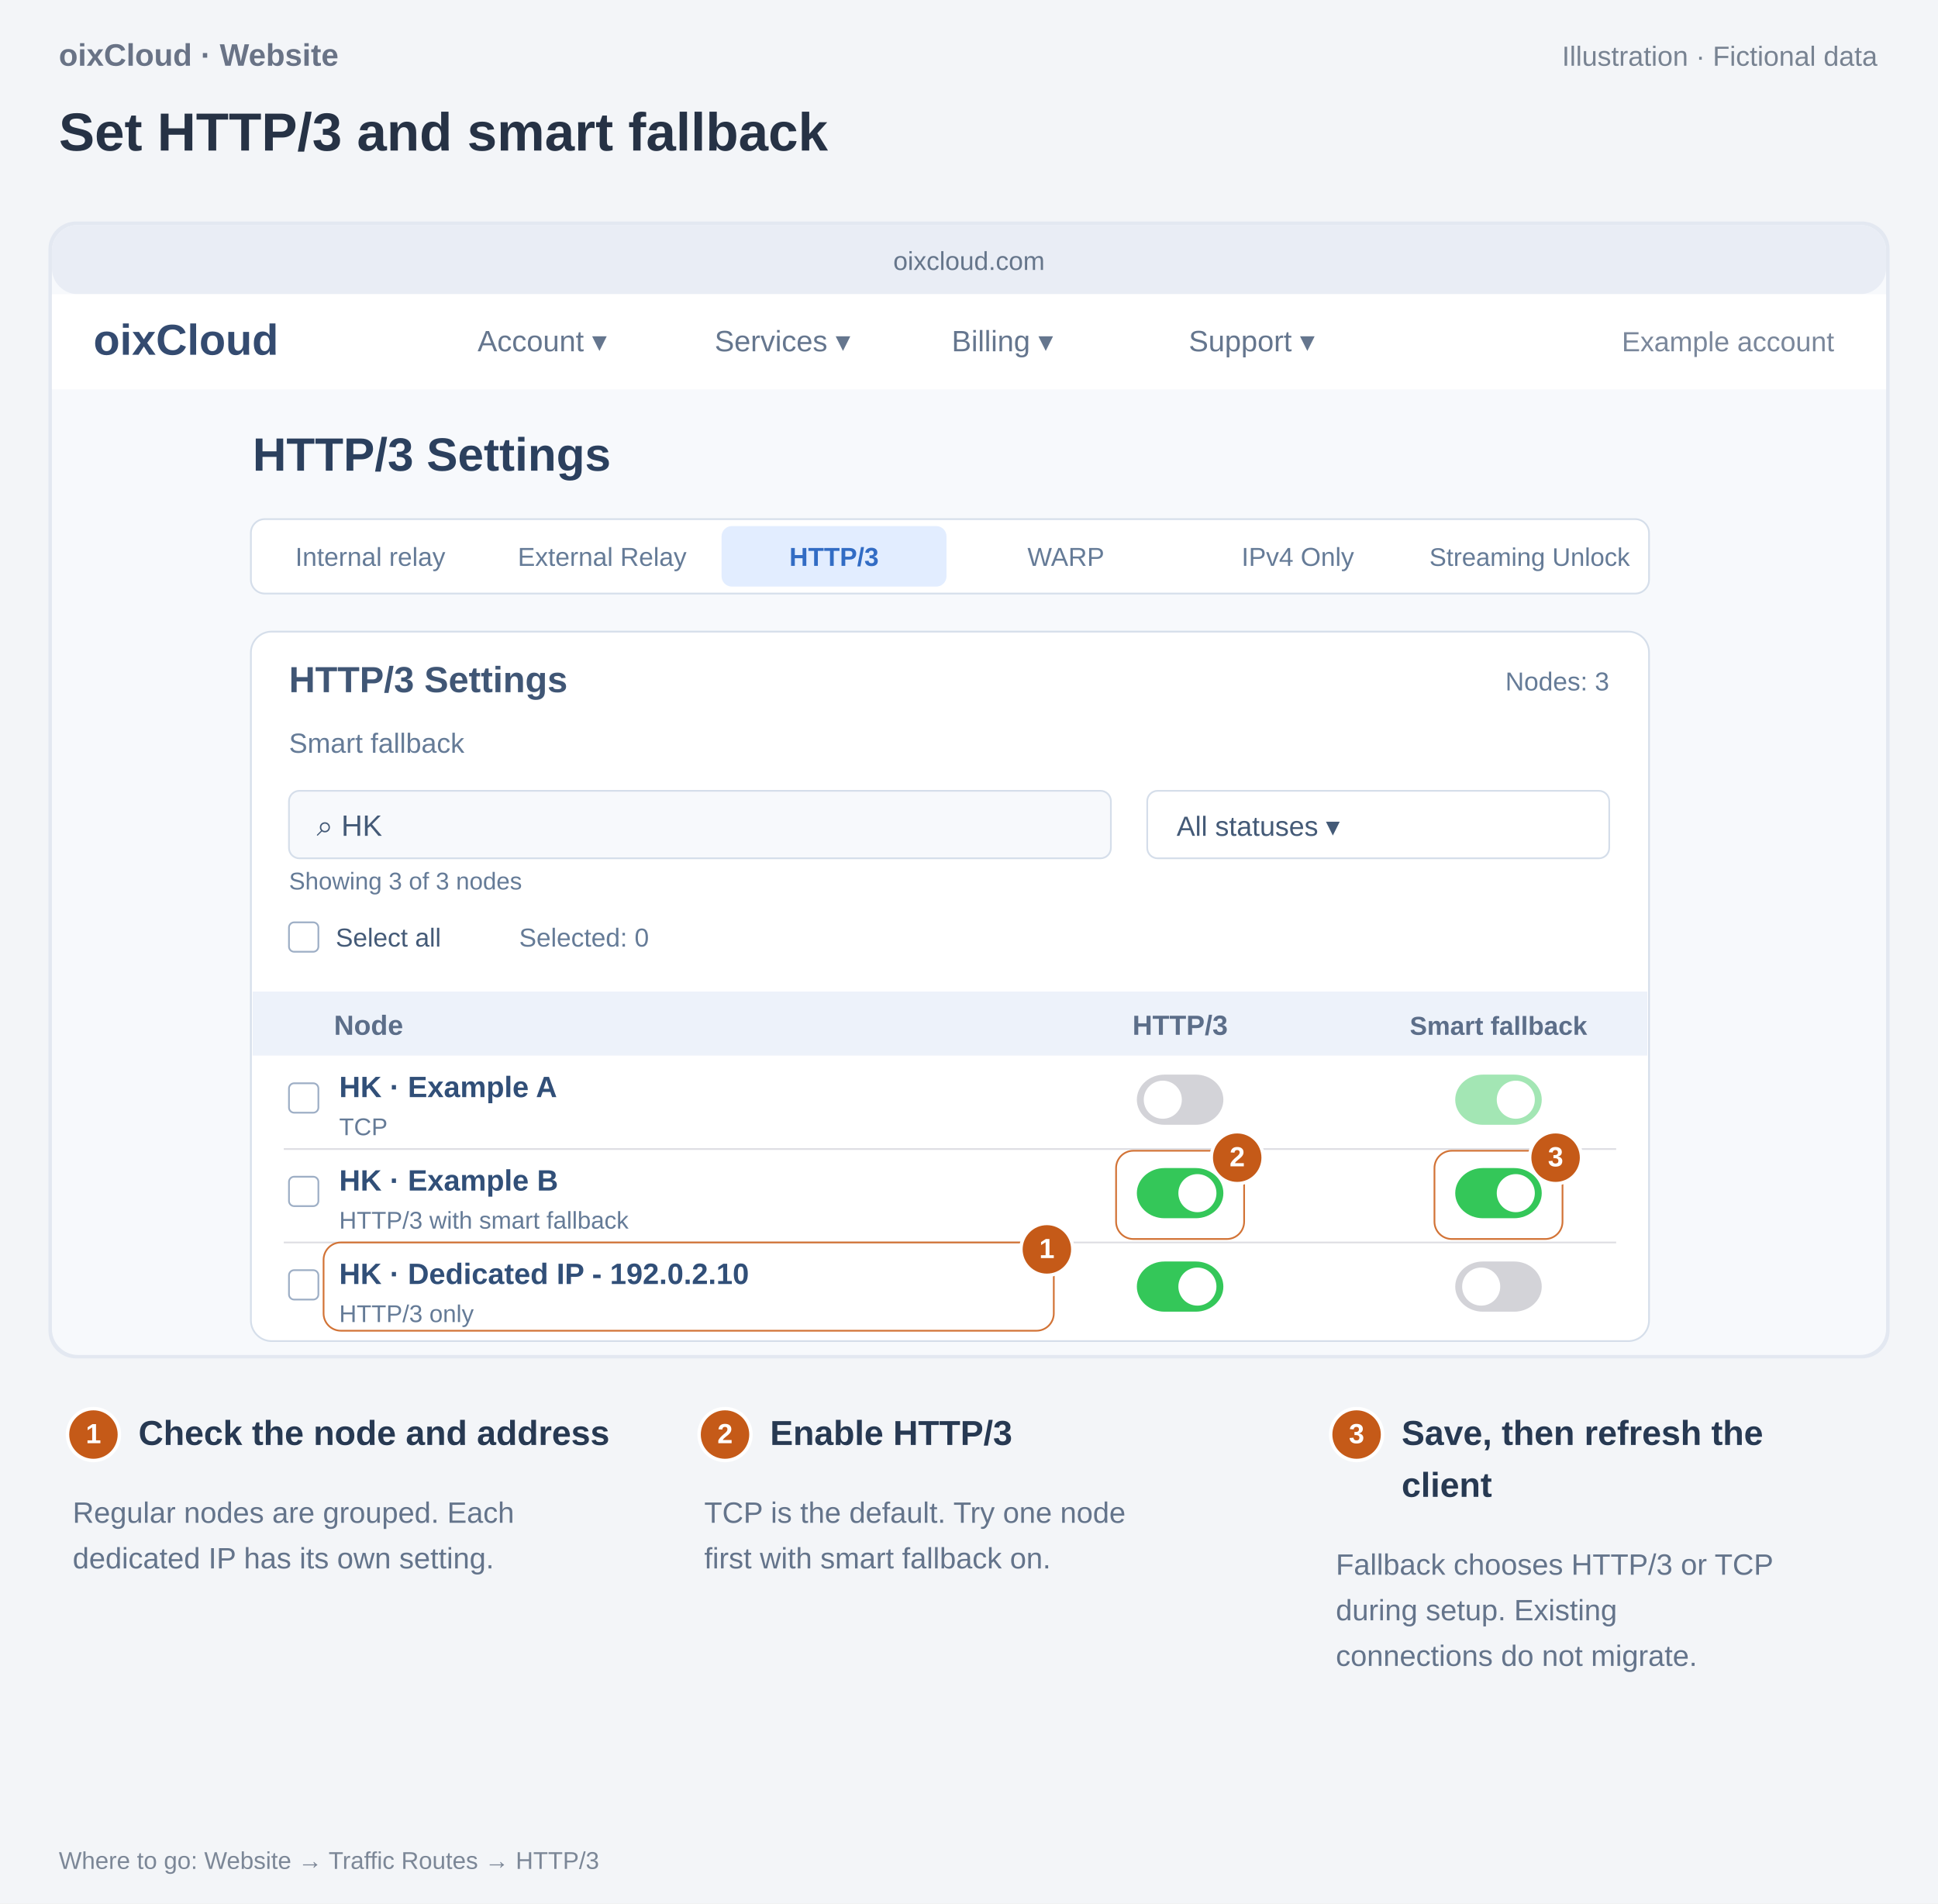
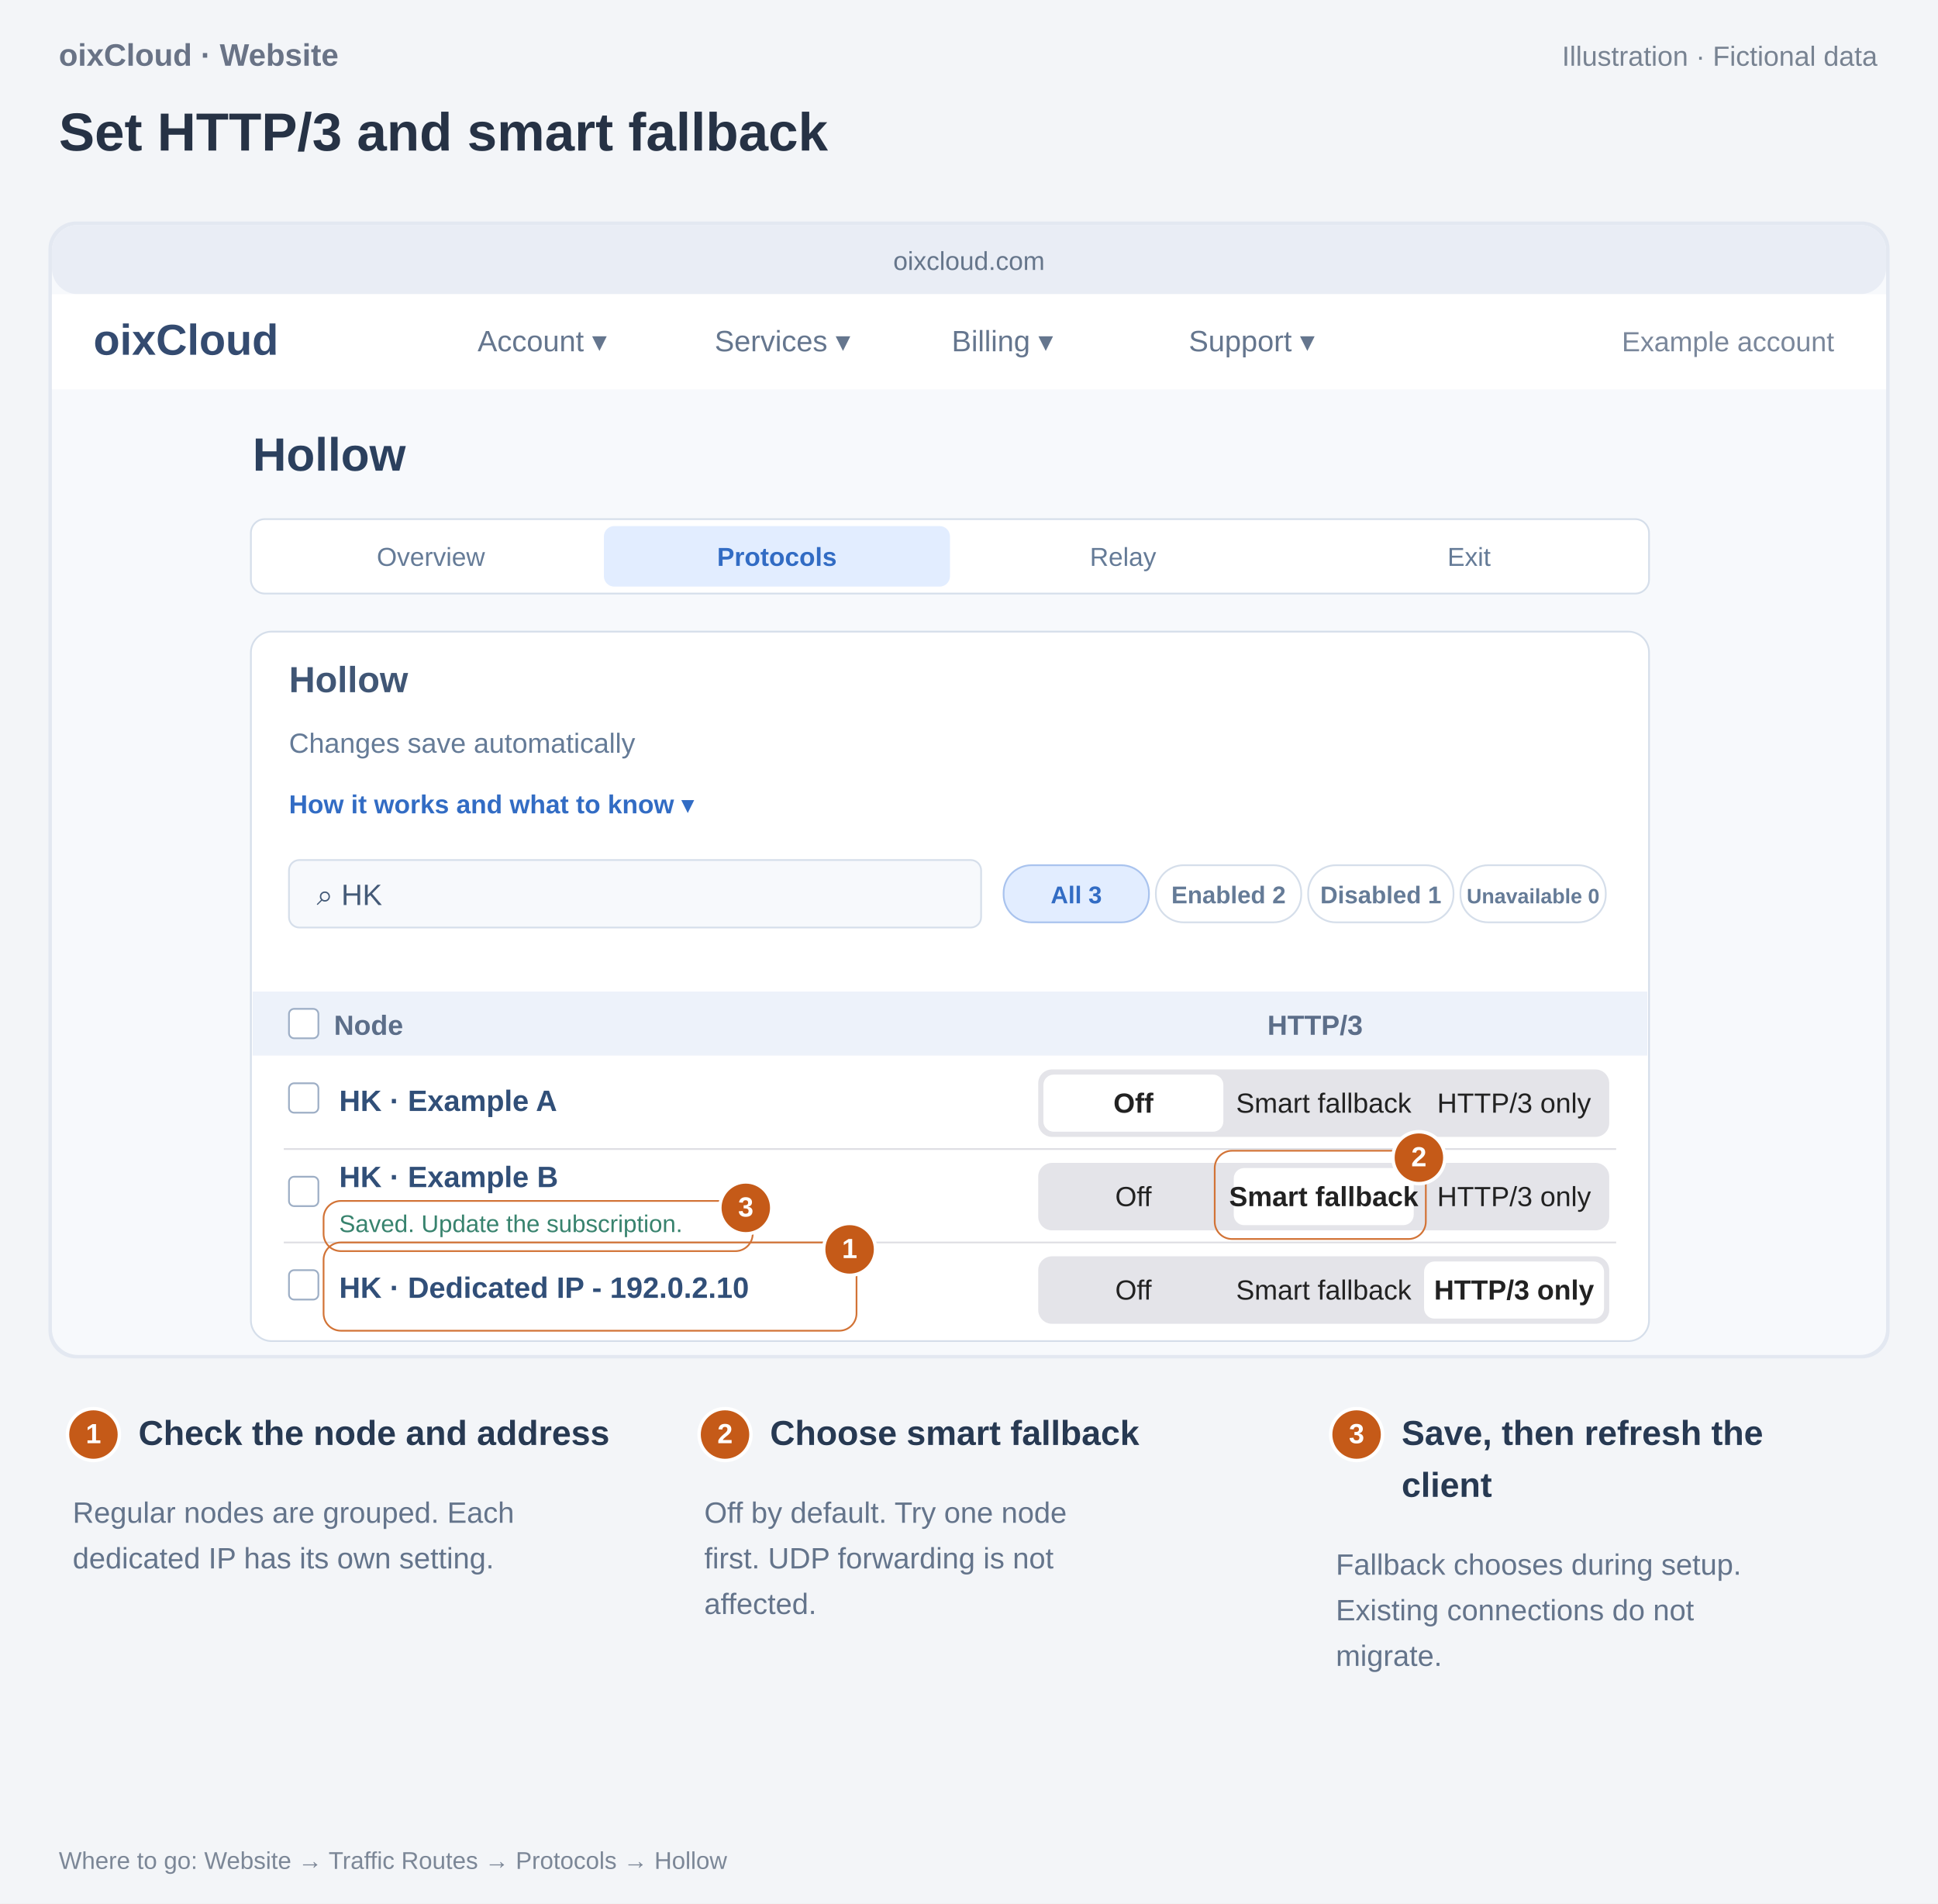
<svg xmlns="http://www.w3.org/2000/svg" width="1120" height="1100" viewBox="0 0 1120 1100" role="img" aria-labelledby="title desc">
  <g font-family="-apple-system,BlinkMacSystemFont,'PingFang SC','Segoe UI',Arial,sans-serif">
    <rect x="0" y="0" width="1120" height="1100" rx="0" fill="#f3f5f8" stroke="none" />
    <text x="34" y="38" font-size="18" fill="#697386" font-weight="600" text-anchor="start">oixCloud · Website</text>
    <text x="1085" y="38" font-size="16" fill="#788392" font-weight="500" text-anchor="end">Illustration · Fictional data</text>
    <text x="34" y="87" font-size="31" fill="#263245" font-weight="700" text-anchor="start">Set HTTP/3 and smart fallback</text>
    <rect x="28" y="128" width="1064" height="657" rx="16" fill="#e3e8f1" stroke="none" />
    <rect x="30" y="130" width="1060" height="653" rx="15" fill="#f7f9fc" stroke="none" />
    <rect x="30" y="130" width="1060" height="40" rx="15" fill="#e9edf5" stroke="none" />
    <text x="560" y="156" font-size="15" fill="#66768b" font-weight="500" text-anchor="middle">oixcloud.com</text>
    <rect x="30" y="170" width="1060" height="55" rx="0" fill="#fff" stroke="none" />
    <text x="54" y="205" font-size="25" fill="#344b70" font-weight="700" text-anchor="start">oixCloud</text>
    <text x="276" y="203" font-size="17" fill="#65768e" font-weight="400" text-anchor="start">Account ▾</text>
    <text x="413" y="203" font-size="17" fill="#65768e" font-weight="400" text-anchor="start">Services ▾</text>
    <text x="550" y="203" font-size="17" fill="#65768e" font-weight="400" text-anchor="start">Billing ▾</text>
    <text x="687" y="203" font-size="17" fill="#65768e" font-weight="400" text-anchor="start">Support ▾</text>
    <text x="1060" y="203" font-size="16" fill="#7a879b" font-weight="500" text-anchor="end">Example account</text>
-     <text x="146" y="272" font-size="27" fill="#2b405e" font-weight="650" text-anchor="start">HTTP/3 Settings</text>
+     <text x="146" y="272" font-size="27" fill="#2b405e" font-weight="650" text-anchor="start">Hollow</text>
    <g transform="translate(-100 0)">
      <rect x="245" y="300" width="808" height="43" rx="8" fill="#fff" stroke="#d5deea" />
-       <text x="314" y="327" font-size="15" fill="#657b97" font-weight="400" text-anchor="middle">Internal relay</text>
-       <text x="448" y="327" font-size="15" fill="#657b97" font-weight="400" text-anchor="middle">External Relay</text>
-       <rect x="517" y="304" width="130" height="35" rx="6" fill="#e2edff" stroke="none" />
-       <text x="582" y="327" font-size="15" fill="#326cc4" font-weight="600" text-anchor="middle">HTTP/3</text>
-       <text x="716" y="327" font-size="15" fill="#657b97" font-weight="400" text-anchor="middle">WARP</text>
-       <text x="850" y="327" font-size="15" fill="#657b97" font-weight="400" text-anchor="middle">IPv4 Only</text>
-       <text x="984" y="327" font-size="14.681" fill="#657b97" font-weight="400" text-anchor="middle">Streaming Unlock</text>
+       <text x="349" y="327" font-size="15" fill="#657b97" font-weight="400" text-anchor="middle">Overview</text>
+       <rect x="449" y="304" width="200" height="35" rx="6" fill="#e2edff" stroke="none" />
+       <text x="549" y="327" font-size="15" fill="#326cc4" font-weight="600" text-anchor="middle">Protocols</text>
+       <text x="749" y="327" font-size="15" fill="#657b97" font-weight="400" text-anchor="middle">Relay</text>
+       <text x="949" y="327" font-size="15" fill="#657b97" font-weight="400" text-anchor="middle">Exit</text>
      <rect x="245" y="365" width="808" height="410" rx="12" fill="#fff" stroke="#d5deea" />
-       <text x="267" y="400" font-size="21" fill="#405675" font-weight="600" text-anchor="start">HTTP/3 Settings</text>
-       <text x="1030" y="399" font-size="15" fill="#657b97" font-weight="400" text-anchor="end">Nodes: 3</text>
-       <text x="267" y="435" font-size="16" fill="#657b97" font-weight="400" text-anchor="start">Smart fallback</text>
-       <rect x="267" y="457" width="475" height="39" rx="6" fill="#f7f9fc" stroke="#d5deea" />
-       <text x="283" y="483" font-size="17" fill="#445a77" font-weight="400" text-anchor="start">⌕ HK</text>
-       <rect x="763" y="457" width="267" height="39" rx="6" fill="#fff" stroke="#d5deea" />
-       <text x="780" y="483" font-size="16" fill="#445a77" font-weight="400" text-anchor="start">All statuses ▾</text>
-       <text x="267" y="514" font-size="14" fill="#657b97" font-weight="400" text-anchor="start">Showing 3 of 3 nodes</text>
-       <rect x="267" y="533" width="17" height="17" rx="3" fill="#fff" stroke="#9daec5" />
-       <text x="294" y="547" font-size="15" fill="#445a77" font-weight="400" text-anchor="start">Select all</text>
-       <text x="400" y="547" font-size="15" fill="#657b97" font-weight="400" text-anchor="start">Selected: 0</text>
+       <text x="267" y="400" font-size="21" fill="#405675" font-weight="600" text-anchor="start">Hollow</text>
+       <text x="267" y="435" font-size="16" fill="#657b97" font-weight="400" text-anchor="start">Changes save automatically</text>
+       <text x="267" y="470" font-size="15" fill="#326cc4" font-weight="600" text-anchor="start">How it works and what to know ▾</text>
+       <rect x="267" y="497" width="400" height="39" rx="6" fill="#f7f9fc" stroke="#d5deea" />
+       <text x="283" y="523" font-size="17" fill="#445a77" font-weight="400" text-anchor="start">⌕ HK</text>
+       <rect x="680" y="500" width="84" height="33" rx="16" fill="#e2edff" stroke="#a9c3ee" />
+       <text x="722" y="522" font-size="14" fill="#326cc4" font-weight="600" text-anchor="middle">All 3</text>
+       <rect x="768" y="500" width="84" height="33" rx="16" fill="#fff" stroke="#d5deea" />
+       <text x="810" y="522" font-size="14" fill="#657b97" font-weight="600" text-anchor="middle">Enabled 2</text>
+       <rect x="856" y="500" width="84" height="33" rx="16" fill="#fff" stroke="#d5deea" />
+       <text x="898" y="522" font-size="14" fill="#657b97" font-weight="600" text-anchor="middle">Disabled 1</text>
+       <rect x="944" y="500" width="84" height="33" rx="16" fill="#fff" stroke="#d5deea" />
+       <text x="986" y="522" font-size="12.006" fill="#657b97" font-weight="600" text-anchor="middle">Unavailable 0</text>
      <rect x="246" y="573" width="806" height="37" rx="0" fill="#edf2fa" stroke="none" />
+       <rect x="267" y="583" width="17" height="17" rx="3" fill="#fff" stroke="#9daec5" />
      <text x="293" y="598" font-size="16" fill="#5c6e89" font-weight="600" text-anchor="start">Node</text>
-       <text x="782" y="598" font-size="16" fill="#5c6e89" font-weight="600" text-anchor="middle">HTTP/3</text>
-       <text x="966" y="598" font-size="15" fill="#5c6e89" font-weight="600" text-anchor="middle">Smart fallback</text>
+       <text x="860" y="598" font-size="16" fill="#5c6e89" font-weight="600" text-anchor="middle">HTTP/3</text>
      <rect x="267" y="626" width="17" height="17" rx="3" fill="#fff" stroke="#9daec5" />
-       <text x="296" y="634" font-size="17" fill="#314f78" font-weight="600" text-anchor="start">HK · Example A</text>
-       <text x="296" y="656" font-size="14" fill="#657b97" font-weight="400" text-anchor="start">TCP</text>
-       <rect x="757" y="621" width="50" height="29" rx="16" fill="#d3d3d8" stroke="none" />
-       <circle cx="772" cy="635.5" r="11" fill="#fff" stroke="none" stroke-width="1" />
-       <g opacity="0.45">
-         <rect x="941" y="621" width="50" height="29" rx="16" fill="#34c759" stroke="none" />
-         <circle cx="976" cy="635.5" r="11" fill="#fff" stroke="none" stroke-width="1" />
-       </g>
+       <text x="296" y="642" font-size="17" fill="#314f78" font-weight="600" text-anchor="start">HK · Example A</text>
+       <rect x="700" y="618" width="330" height="39" rx="8" fill="#e4e4e9" stroke="none" />
+       <rect x="703" y="621" width="104" height="33" rx="6" fill="#fff" stroke="none" />
+       <text x="755" y="643" font-size="16" fill="#222" font-weight="600" text-anchor="middle">Off</text>
+       <text x="865" y="643" font-size="16" fill="#222" font-weight="400" text-anchor="middle">Smart fallback</text>
+       <text x="975" y="643" font-size="16" fill="#222" font-weight="400" text-anchor="middle">HTTP/3 only</text>
      <path d="M264 664H1034" stroke="#dedee3" stroke-width="1" />
      <rect x="267" y="680" width="17" height="17" rx="3" fill="#fff" stroke="#9daec5" />
-       <text x="296" y="688" font-size="17" fill="#314f78" font-weight="600" text-anchor="start">HK · Example B</text>
-       <text x="296" y="710" font-size="14" fill="#657b97" font-weight="400" text-anchor="start">HTTP/3 with smart fallback</text>
-       <rect x="757" y="675" width="50" height="29" rx="16" fill="#34c759" stroke="none" />
-       <circle cx="792" cy="689.5" r="11" fill="#fff" stroke="none" stroke-width="1" />
-       <rect x="941" y="675" width="50" height="29" rx="16" fill="#34c759" stroke="none" />
-       <circle cx="976" cy="689.5" r="11" fill="#fff" stroke="none" stroke-width="1" />
+       <text x="296" y="686" font-size="17" fill="#314f78" font-weight="600" text-anchor="start">HK · Example B</text>
+       <text x="296" y="712" font-size="14" fill="#38836e" font-weight="400" text-anchor="start">Saved. Update the subscription.</text>
+       <rect x="700" y="672" width="330" height="39" rx="8" fill="#e4e4e9" stroke="none" />
+       <text x="755" y="697" font-size="16" fill="#222" font-weight="400" text-anchor="middle">Off</text>
+       <rect x="813" y="675" width="104" height="33" rx="6" fill="#fff" stroke="none" />
+       <text x="865" y="697" font-size="16" fill="#222" font-weight="600" text-anchor="middle">Smart fallback</text>
+       <text x="975" y="697" font-size="16" fill="#222" font-weight="400" text-anchor="middle">HTTP/3 only</text>
      <path d="M264 718H1034" stroke="#dedee3" stroke-width="1" />
      <rect x="267" y="734" width="17" height="17" rx="3" fill="#fff" stroke="#9daec5" />
-       <text x="296" y="742" font-size="17" fill="#314f78" font-weight="600" text-anchor="start">HK · Dedicated IP - 192.0.2.10</text>
-       <text x="296" y="764" font-size="14" fill="#657b97" font-weight="400" text-anchor="start">HTTP/3 only</text>
-       <rect x="757" y="729" width="50" height="29" rx="16" fill="#34c759" stroke="none" />
-       <circle cx="792" cy="743.5" r="11" fill="#fff" stroke="none" stroke-width="1" />
-       <rect x="941" y="729" width="50" height="29" rx="16" fill="#d3d3d8" stroke="none" />
-       <circle cx="956" cy="743.5" r="11" fill="#fff" stroke="none" stroke-width="1" />
-       <rect x="287" y="718" width="422" height="51" rx="10" fill="none" stroke="#d27336" />
-       <circle cx="705" cy="722" r="15" fill="#c55a18" stroke="#fff" stroke-width="2" />
-       <text x="705" y="727" font-size="16" fill="#fff" font-weight="700" text-anchor="middle">1</text>
-       <rect x="745" y="665" width="74" height="51" rx="10" fill="none" stroke="#d27336" />
-       <circle cx="815" cy="669" r="15" fill="#c55a18" stroke="#fff" stroke-width="2" />
-       <text x="815" y="674" font-size="16" fill="#fff" font-weight="700" text-anchor="middle">2</text>
-       <rect x="929" y="665" width="74" height="51" rx="10" fill="none" stroke="#d27336" />
-       <circle cx="999" cy="669" r="15" fill="#c55a18" stroke="#fff" stroke-width="2" />
-       <text x="999" y="674" font-size="16" fill="#fff" font-weight="700" text-anchor="middle">3</text>
+       <text x="296" y="750" font-size="17" fill="#314f78" font-weight="600" text-anchor="start">HK · Dedicated IP - 192.0.2.10</text>
+       <rect x="700" y="726" width="330" height="39" rx="8" fill="#e4e4e9" stroke="none" />
+       <text x="755" y="751" font-size="16" fill="#222" font-weight="400" text-anchor="middle">Off</text>
+       <text x="865" y="751" font-size="16" fill="#222" font-weight="400" text-anchor="middle">Smart fallback</text>
+       <rect x="923" y="729" width="104" height="33" rx="6" fill="#fff" stroke="none" />
+       <text x="975" y="751" font-size="16" fill="#222" font-weight="600" text-anchor="middle">HTTP/3 only</text>
+       <rect x="287" y="718" width="308" height="51" rx="10" fill="none" stroke="#d27336" />
+       <circle cx="591" cy="722" r="15" fill="#c55a18" stroke="#fff" stroke-width="2" />
+       <text x="591" y="727" font-size="16" fill="#fff" font-weight="700" text-anchor="middle">1</text>
+       <rect x="802" y="665" width="122" height="51" rx="10" fill="none" stroke="#d27336" />
+       <circle cx="920" cy="669" r="15" fill="#c55a18" stroke="#fff" stroke-width="2" />
+       <text x="920" y="674" font-size="16" fill="#fff" font-weight="700" text-anchor="middle">2</text>
+       <rect x="287" y="694" width="248" height="29" rx="10" fill="none" stroke="#d27336" />
+       <circle cx="531" cy="698" r="15" fill="#c55a18" stroke="#fff" stroke-width="2" />
+       <text x="531" y="703" font-size="16" fill="#fff" font-weight="700" text-anchor="middle">3</text>
    </g>
    <circle cx="54" cy="829" r="15" fill="#c55a18" stroke="#fff" stroke-width="2" />
    <text x="54" y="834" font-size="16" fill="#fff" font-weight="700" text-anchor="middle">1</text>
    <text x="80" y="835" font-size="20" fill="#273952" font-weight="600" text-anchor="start">Check the node and address</text>
    <text x="42" y="880" font-size="17" fill="#64748b" font-weight="400" text-anchor="start">Regular nodes are grouped. Each</text>
    <text x="42" y="906.35" font-size="17" fill="#64748b" font-weight="400" text-anchor="start">dedicated IP has its own setting.</text>
    <circle cx="419" cy="829" r="15" fill="#c55a18" stroke="#fff" stroke-width="2" />
    <text x="419" y="834" font-size="16" fill="#fff" font-weight="700" text-anchor="middle">2</text>
-     <text x="445" y="835" font-size="20" fill="#273952" font-weight="600" text-anchor="start">Enable HTTP/3</text>
-     <text x="407" y="880" font-size="17" fill="#64748b" font-weight="400" text-anchor="start">TCP is the default. Try one node</text>
-     <text x="407" y="906.35" font-size="17" fill="#64748b" font-weight="400" text-anchor="start">first with smart fallback on.</text>
+     <text x="445" y="835" font-size="20" fill="#273952" font-weight="600" text-anchor="start">Choose smart fallback</text>
+     <text x="407" y="880" font-size="17" fill="#64748b" font-weight="400" text-anchor="start">Off by default. Try one node</text>
+     <text x="407" y="906.35" font-size="17" fill="#64748b" font-weight="400" text-anchor="start">first. UDP forwarding is not</text>
+     <text x="407" y="932.7" font-size="17" fill="#64748b" font-weight="400" text-anchor="start">affected.</text>
    <circle cx="784" cy="829" r="15" fill="#c55a18" stroke="#fff" stroke-width="2" />
    <text x="784" y="834" font-size="16" fill="#fff" font-weight="700" text-anchor="middle">3</text>
    <text x="810" y="835" font-size="20" fill="#273952" font-weight="600" text-anchor="start">Save, then refresh the</text>
    <text x="810" y="865" font-size="20" fill="#273952" font-weight="600" text-anchor="start">client</text>
-     <text x="772" y="910" font-size="17" fill="#64748b" font-weight="400" text-anchor="start">Fallback chooses HTTP/3 or TCP</text>
-     <text x="772" y="936.35" font-size="17" fill="#64748b" font-weight="400" text-anchor="start">during setup. Existing</text>
-     <text x="772" y="962.7" font-size="17" fill="#64748b" font-weight="400" text-anchor="start">connections do not migrate.</text>
-     <text x="34" y="1080" font-size="14" fill="#7c8797" font-weight="400" text-anchor="start">Where to go: Website → Traffic Routes → HTTP/3</text>
+     <text x="772" y="910" font-size="17" fill="#64748b" font-weight="400" text-anchor="start">Fallback chooses during setup.</text>
+     <text x="772" y="936.35" font-size="17" fill="#64748b" font-weight="400" text-anchor="start">Existing connections do not</text>
+     <text x="772" y="962.7" font-size="17" fill="#64748b" font-weight="400" text-anchor="start">migrate.</text>
+     <text x="34" y="1080" font-size="14" fill="#7c8797" font-weight="400" text-anchor="start">Where to go: Website → Traffic Routes → Protocols → Hollow</text>
  </g>
</svg>
